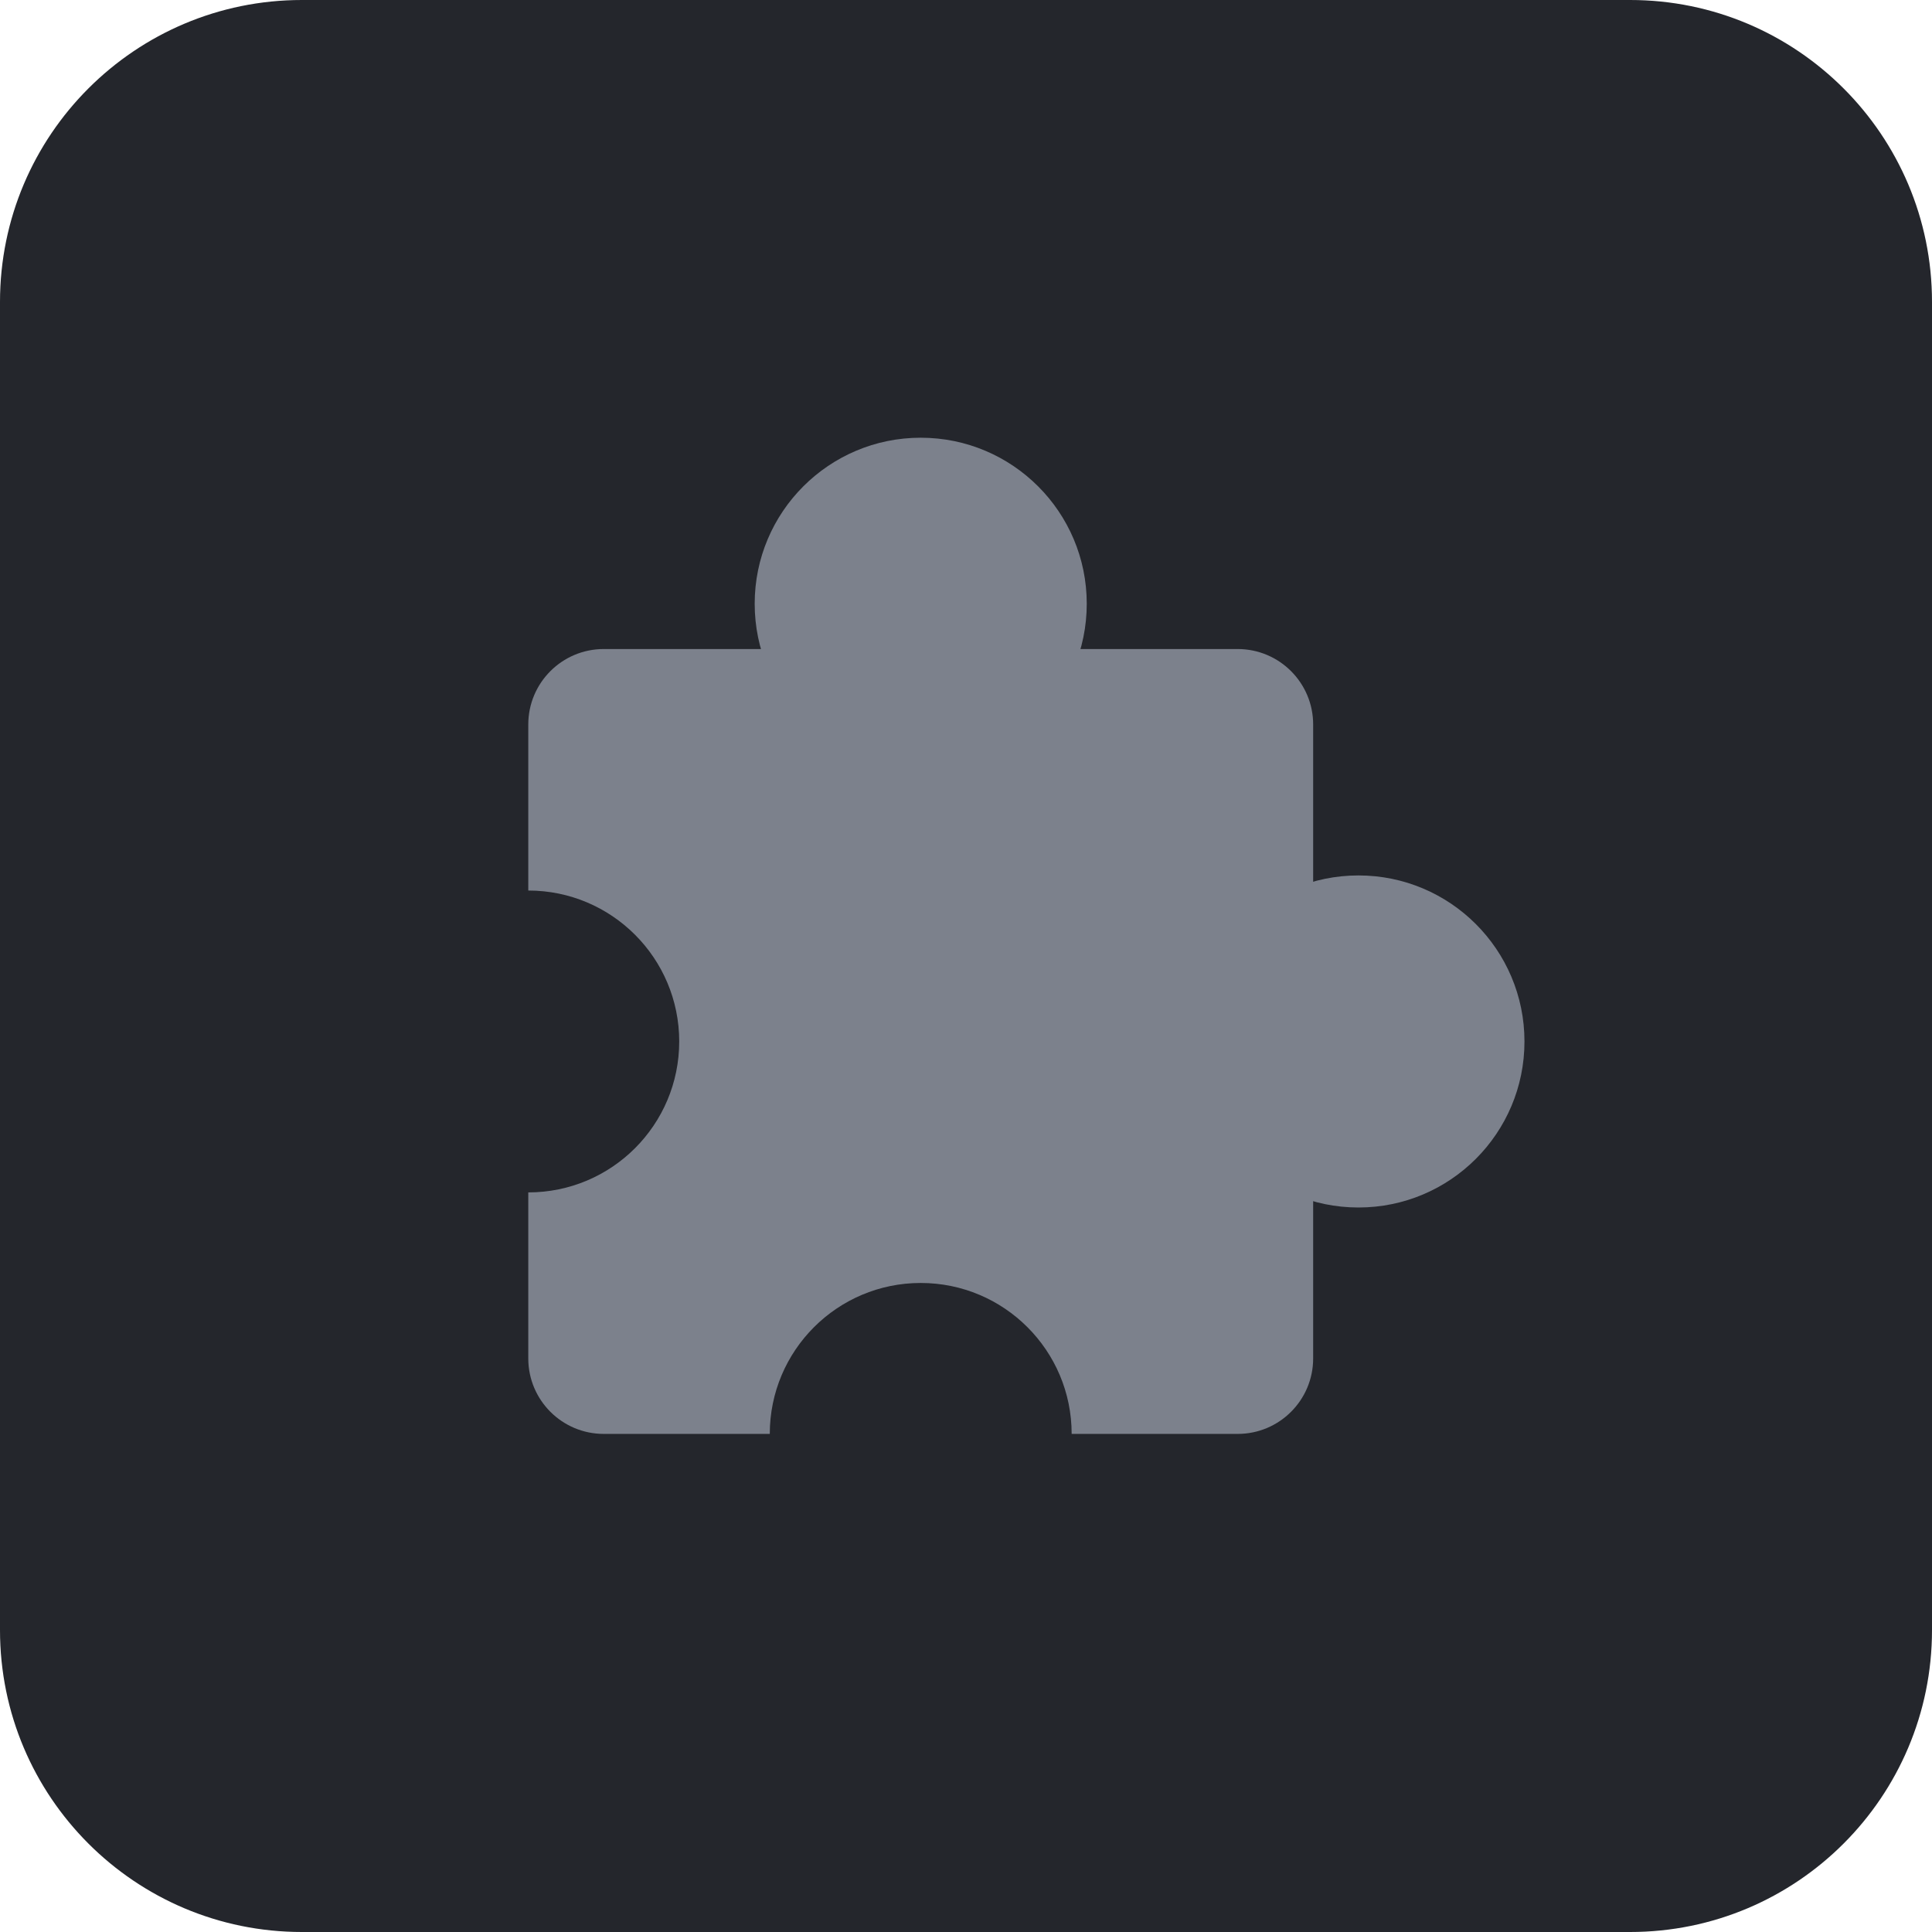
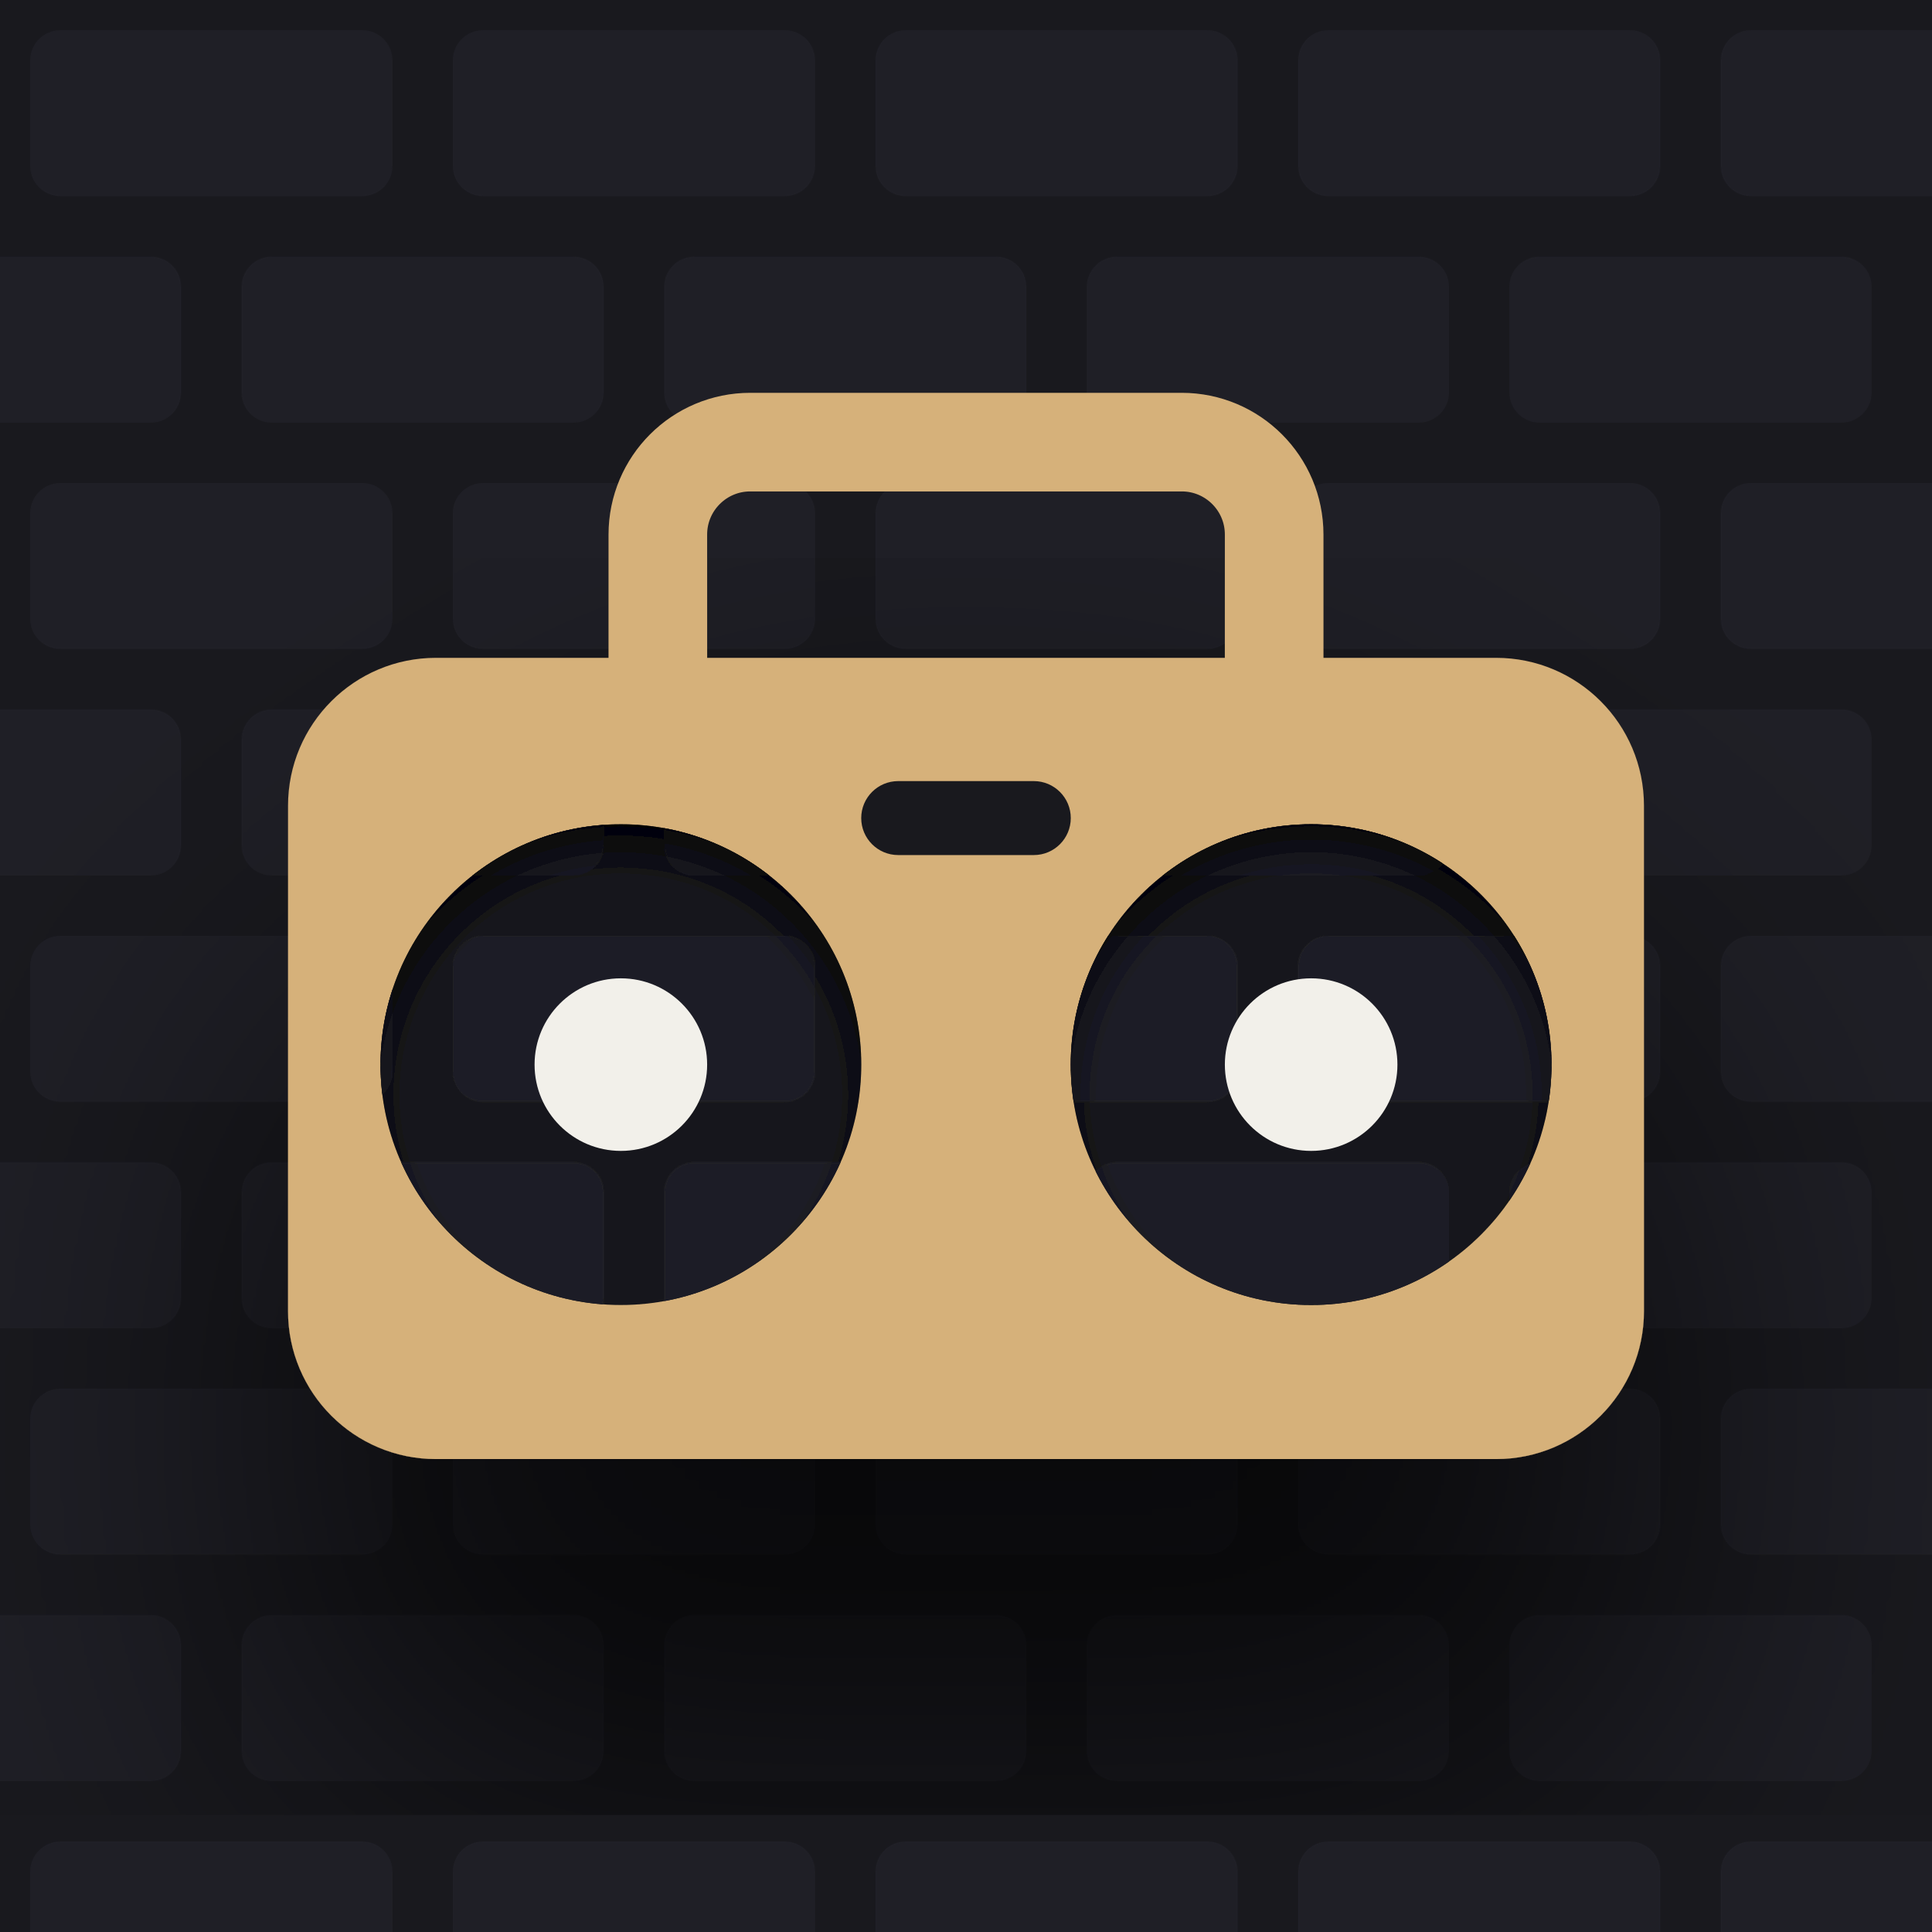
<svg xmlns="http://www.w3.org/2000/svg" viewBox="0 0 256 256" width="256" height="256">
-   <rect width="256" height="256" rx="40" fill="#24262C" />
-   <g fill="#7C818C">
-     <rect x="70" y="86" width="104" height="104" rx="10" />
-     <circle cx="122" cy="80" r="22" />
-     <circle cx="180" cy="138" r="22" />
+   <defs>
+     <pattern id="bricks" width="56" height="60" patternUnits="userSpaceOnUse">
+       <rect x="4" y="4" width="48" height="22" rx="4" fill="#1F1F26" />
+       <rect x="-24" y="34" width="48" height="22" rx="4" fill="#1F1F26" />
+       <rect x="32" y="34" width="48" height="22" rx="4" fill="#1F1F26" />
+     </pattern>
+     <filter id="drop" x="-25%" y="-25%" width="150%" height="160%">
+       <feGaussianBlur in="SourceAlpha" stdDeviation="4" />
+       <feOffset dy="6" result="b" />
+       <feFlood flood-color="#000" flood-opacity="0.7" />
+       <feComposite in2="b" operator="in" />
+       <feMerge>
+         <feMergeNode />
+         <feMergeNode in="SourceGraphic" />
+       </feMerge>
+     </filter>
+     <filter id="pocket" x="-20%" y="-20%" width="140%" height="140%">
+       <feOffset in="SourceAlpha" dy="4" />
+       <feGaussianBlur stdDeviation="2.8" result="o" />
+       <feComposite in="SourceAlpha" in2="o" operator="out" result="edge" />
+       <feFlood flood-color="#000" flood-opacity="0.9" />
+       <feComposite in2="edge" operator="in" result="sh" />
+       <feMerge>
+         <feMergeNode in="SourceGraphic" />
+         <feMergeNode in="sh" />
+       </feMerge>
+     </filter>
+   </defs>
+   <rect width="256" height="256" fill="#19191E" />
+   <rect width="256" height="256" fill="url(#bricks)" />
+   <g transform="translate(30.0 30.0) scale(8.166667)">
+     <g filter="url(#drop)">
+       <path d="M7 7.5 V5 a1.5 1.5 0 0 1 1.5 -1.5 h7 a1.5 1.5 0 0 1 1.5 1.5 V7.5" fill="none" stroke="#D6B17A" stroke-width="1.6" stroke-linecap="round" />
+       <rect x="1" y="7" width="22" height="13" rx="2.4" fill="#D6B17A" />
+     </g>
  </g>
-   <g fill="#24262C">
-     <circle cx="70" cy="138" r="20" />
-     <circle cx="122" cy="190" r="20" />
+   <g filter="url(#pocket)">
+     <circle cx="82.27" cy="141.07" r="31.85" fill="#19191E" />
+     <circle cx="82.27" cy="141.07" r="31.85" fill="url(#bricks)" />
+     <circle cx="173.73" cy="141.07" r="31.85" fill="#19191E" />
+     <circle cx="173.73" cy="141.07" r="31.85" fill="url(#bricks)" />
+   </g>
+   <g transform="translate(30.0 30.0) scale(8.166667)">
+     <circle cx="6.4" cy="13.6" r="1.4" fill="#F2F0EA" />
+     <circle cx="17.6" cy="13.6" r="1.4" fill="#F2F0EA" />
+     <rect x="10.3" y="9" width="3.4" height="1.2" rx="0.6" fill="#19191E" />
  </g>
</svg>
